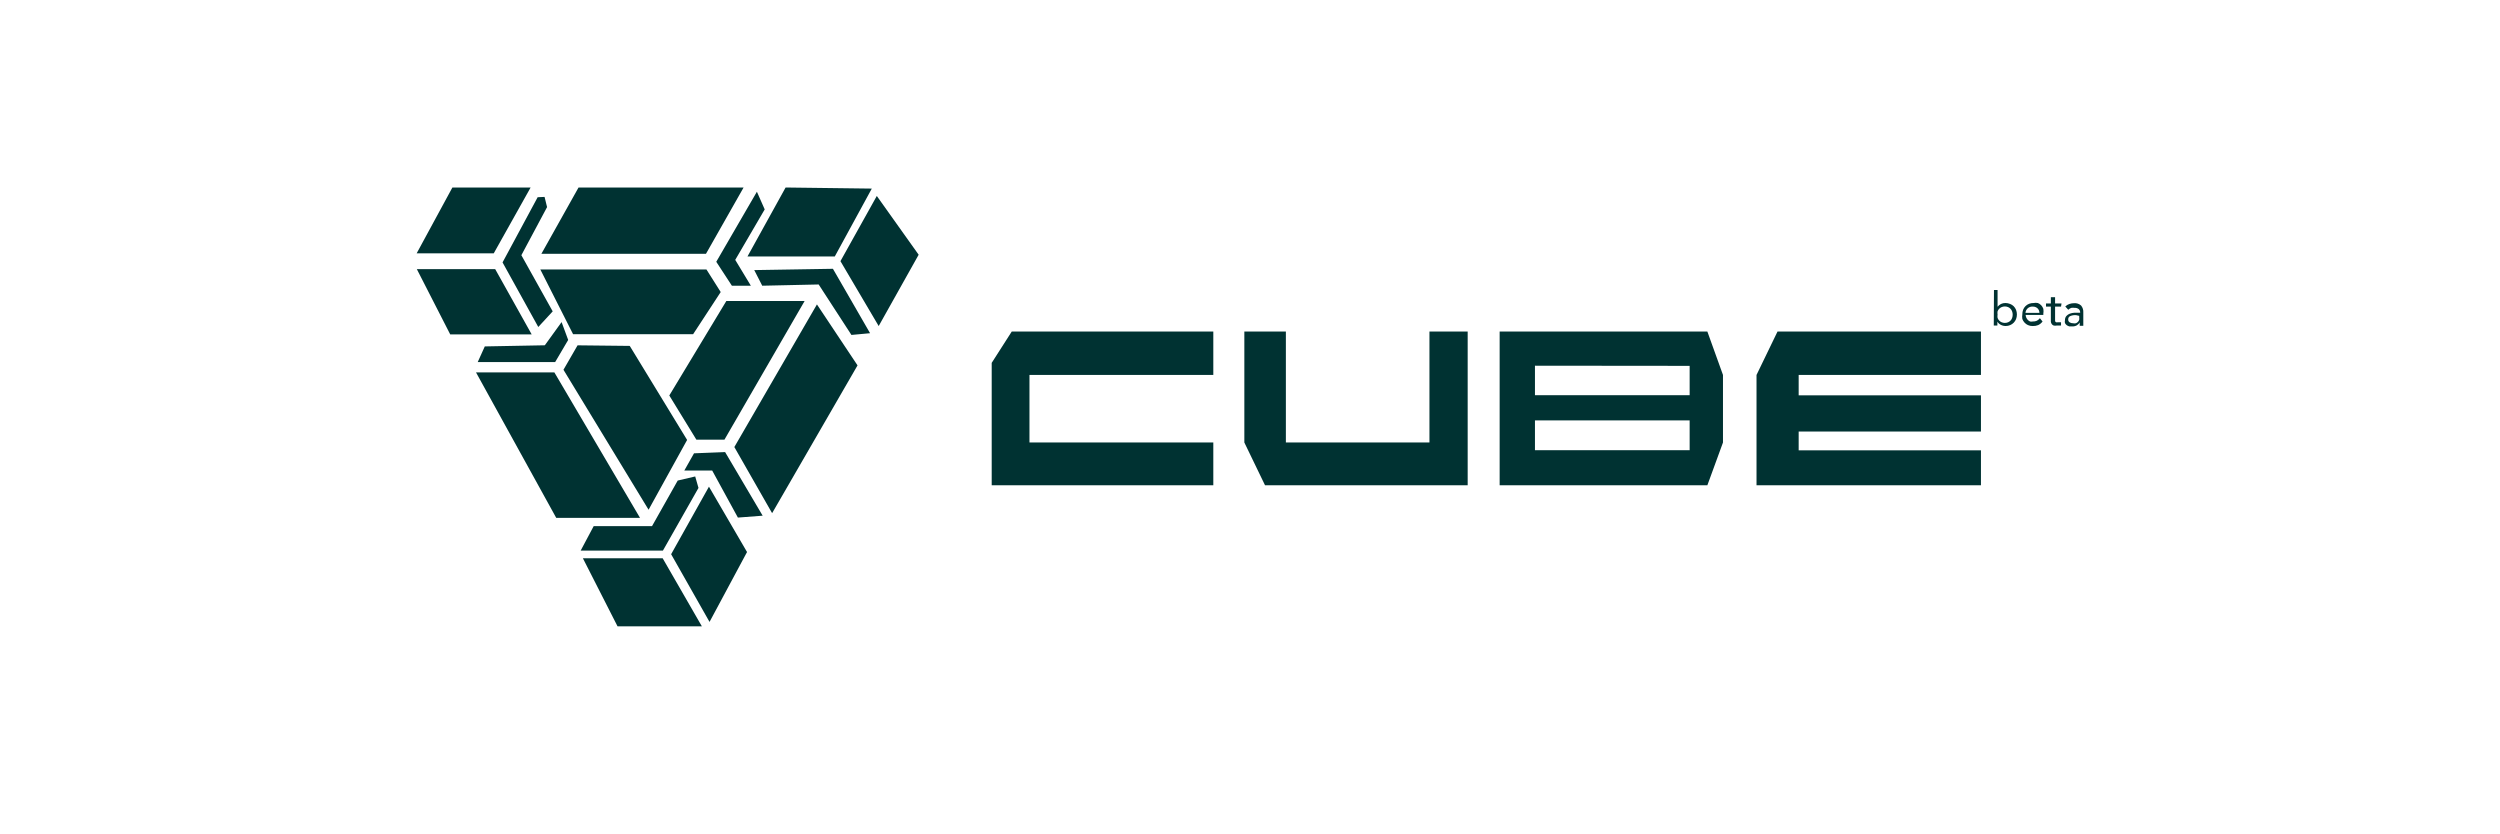
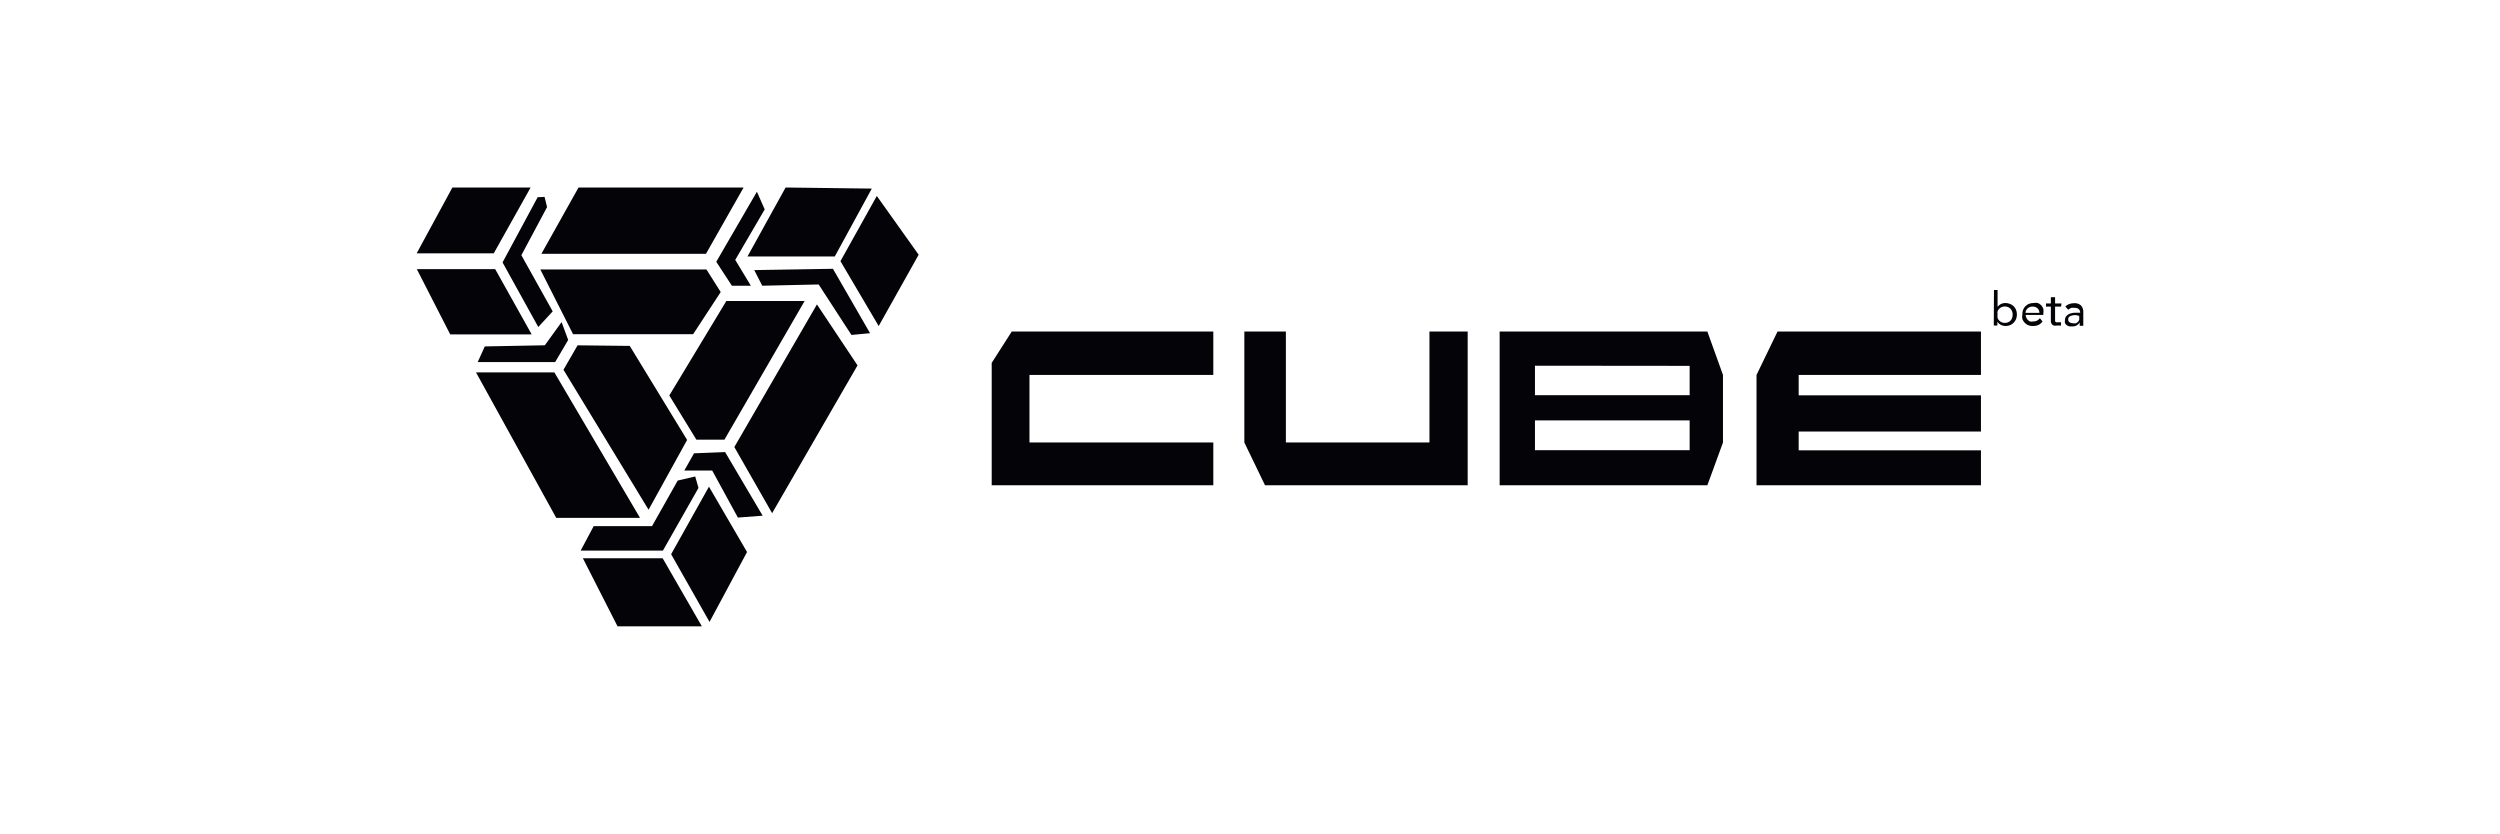
<svg xmlns="http://www.w3.org/2000/svg" width="240" height="80" viewBox="0 0 240 80">
  <g id="cube" transform="translate(-140 -152)">
    <rect id="矩形_19" data-name="矩形 19" width="240" height="80" transform="translate(140 152)" fill="none" />
    <g id="CUBE-2" data-name="CUBE" transform="translate(179.98 170.05)">
-       <path id="icon" d="M155.153,84.105,151.6,90.62h-8.381L146.878,84Zm.481.707-3.491,6.259,3.671,6.229,3.837-6.846Zm-11.766,7.117.767,1.5,5.417-.12,3.145,4.845,1.79-.166-3.566-6.184Zm-8.155,12.037,2.6,4.243h2.693l7.7-13.316H141.19Zm14.173-8.742-7.929,13.692,3.626,6.349,8.2-14.188Zm-11.8,14.294-.933,1.655h2.678l2.467,4.514,2.377-.181L141.07,109.4ZM127,84l-3.566,6.364h15.8L142.846,84Zm17.122.406-3.9,6.725,1.5,2.3h1.821l-1.5-2.483,2.829-4.845ZM126.476,98.083H138l2.648-4.047-1.369-2.167H123.331ZM114.89,84l-3.43,6.319h7.4L122.4,84Zm8.185.933-3.37,6.259,3.43,6.2,1.384-1.5L121.511,90.5l2.468-4.619-.241-.978ZM114.68,98.1H122.5L119,91.839h-7.523ZM118,99.256l-.677,1.5h7.433l1.249-2.121-.632-1.715-1.61,2.227Zm8.907-.105-1.354,2.347,8.17,13.436,3.7-6.7-5.507-9.027Zm-2.227,2.6h-7.523l7.7,13.962H132.9Zm11.841,10.382-2.468,4.378h-5.6l-1.249,2.347H135.1l3.415-6.018-.316-1.1Zm-.632,7.072,3.686,6.5,3.6-6.71-3.656-6.274Zm-5.146,6.921h8.095l-3.761-6.53h-7.658Z" transform="translate(-111.44 -84.05)" fill="#003232" />
-       <path id="c" d="M57.985,9.14H38.636L36.71,12.149V23.9H57.985V19.792H40.336V13.308H57.985Z" transform="translate(18.513 4.637)" fill="#003232" />
-       <path id="u" d="M52.83,9.14V19.792L54.816,23.9H74.27V9.14H70.6V19.792H56.817V9.14Z" transform="translate(26.647 4.637)" fill="#003232" />
-       <path id="b" d="M200.5,93.19l1.5,4.168v6.485l-1.5,4.108H180.56V93.19Zm-16.55,3.28V99.3H198.8V96.485Zm0,5.251v2.859H198.8v-2.859Z" transform="translate(-76.574 -79.413)" fill="#003232" />
-       <path id="e" d="M107.056,9.14v4.168h-17.5v1.956h17.5v3.476h-17.5v1.805h17.5V23.9H85.51V13.308L87.526,9.14Z" transform="translate(43.136 4.637)" fill="#003232" />
+       <path id="icon" d="M155.153,84.105,151.6,90.62h-8.381L146.878,84Zm.481.707-3.491,6.259,3.671,6.229,3.837-6.846Zm-11.766,7.117.767,1.5,5.417-.12,3.145,4.845,1.79-.166-3.566-6.184Zm-8.155,12.037,2.6,4.243h2.693l7.7-13.316H141.19Zm14.173-8.742-7.929,13.692,3.626,6.349,8.2-14.188Zm-11.8,14.294-.933,1.655h2.678l2.467,4.514,2.377-.181L141.07,109.4ZM127,84l-3.566,6.364h15.8L142.846,84Zm17.122.406-3.9,6.725,1.5,2.3h1.821l-1.5-2.483,2.829-4.845ZM126.476,98.083H138l2.648-4.047-1.369-2.167H123.331ZM114.89,84l-3.43,6.319h7.4L122.4,84Zm8.185.933-3.37,6.259,3.43,6.2,1.384-1.5L121.511,90.5l2.468-4.619-.241-.978ZM114.68,98.1H122.5L119,91.839h-7.523ZM118,99.256l-.677,1.5h7.433l1.249-2.121-.632-1.715-1.61,2.227Zm8.907-.105-1.354,2.347,8.17,13.436,3.7-6.7-5.507-9.027Zm-2.227,2.6h-7.523l7.7,13.962H132.9Zm11.841,10.382-2.468,4.378h-5.6l-1.249,2.347H135.1l3.415-6.018-.316-1.1Zm-.632,7.072,3.686,6.5,3.6-6.71-3.656-6.274Zm-5.146,6.921h8.095l-3.761-6.53h-7.658Z" transform="translate(-111.44 -84.05)" fill="#030308" />
+       <path id="c" d="M57.985,9.14H38.636L36.71,12.149V23.9H57.985V19.792H40.336V13.308H57.985Z" transform="translate(18.513 4.637)" fill="#030308" />
+       <path id="u" d="M52.83,9.14V19.792L54.816,23.9H74.27V9.14H70.6V19.792H56.817V9.14Z" transform="translate(26.647 4.637)" fill="#030308" />
+       <path id="b" d="M200.5,93.19l1.5,4.168v6.485l-1.5,4.108H180.56V93.19Zm-16.55,3.28V99.3H198.8V96.485Zm0,5.251v2.859H198.8v-2.859Z" transform="translate(-76.574 -79.413)" fill="#030308" />
+       <path id="e" d="M107.056,9.14v4.168h-17.5v1.956h17.5v3.476h-17.5v1.805h17.5V23.9H85.51V13.308L87.526,9.14Z" transform="translate(43.136 4.637)" fill="#030308" />
      <g id="beta" transform="translate(151.426 9.79)">
-         <path id="路径_504" data-name="路径 504" d="M212.105,90.54h.346v1.61h0a1.038,1.038,0,0,1,.331-.271.948.948,0,0,1,.421-.09,1.189,1.189,0,0,1,.451.09A.993.993,0,0,1,214,92.1a1.084,1.084,0,0,1,.226.346,1.249,1.249,0,0,1,0,.888,1.083,1.083,0,0,1-.226.346,1.008,1.008,0,0,1-.331.226,1.038,1.038,0,0,1-.421.09.978.978,0,0,1-.5-.12.8.8,0,0,1-.316-.3h0v.376h-.346Zm.346,2.362a.9.9,0,0,0,0,.316.707.707,0,0,0,.391.421.813.813,0,0,0,.617,0,.68.68,0,0,0,.391-.421.948.948,0,0,0,0-.617.707.707,0,0,0-.391-.421.812.812,0,0,0-.617,0,.707.707,0,0,0-.241.165.723.723,0,0,0-.15.241A.9.9,0,0,0,212.451,92.9Z" transform="translate(-212.09 -90.54)" fill="#003232" />
-         <path id="路径_505" data-name="路径 505" d="M215.857,93.152a1.083,1.083,0,0,1-.421.346,1.324,1.324,0,0,1-.527.09,1.084,1.084,0,0,1-.451-.09.993.993,0,0,1-.331-.241,1.038,1.038,0,0,1-.211-.346,1.263,1.263,0,0,1,0-.436,1.218,1.218,0,0,1,.075-.451,1.037,1.037,0,0,1,.226-.346,1.007,1.007,0,0,1,.346-.226,1.144,1.144,0,0,1,.436-.075,1.084,1.084,0,0,1,.406,0,.873.873,0,0,1,.316.211.977.977,0,0,1,.211.346,1.413,1.413,0,0,1,0,.466v.12h-1.7a.767.767,0,0,0,.211.481.692.692,0,0,0,.211.15.647.647,0,0,0,.271,0,.842.842,0,0,0,.391-.075.872.872,0,0,0,.286-.241Zm-.3-.828a.6.6,0,0,0-.181-.436.632.632,0,0,0-.466-.166.647.647,0,0,0-.692.6Z" transform="translate(-211.178 -90.128)" fill="#003232" />
-         <path id="路径_506" data-name="路径 506" d="M216.864,91.9h-.572v1.249a.392.392,0,0,0,0,.15.241.241,0,0,0,.09.105.346.346,0,0,0,.181,0h.3v.316h-.406a.767.767,0,0,1-.3,0,.406.406,0,0,1-.181-.135.511.511,0,0,1-.09-.226,2.013,2.013,0,0,1,0-.3V91.9h-.466v-.3h.466V91h.406v.6h.617Z" transform="translate(-210.41 -90.308)" fill="#003232" />
-         <path id="路径_507" data-name="路径 507" d="M216.666,91.7a.993.993,0,0,1,.391-.241,1.369,1.369,0,0,1,.451-.075.888.888,0,0,1,.677.226.948.948,0,0,1,.211.677v1.264h-.346a.754.754,0,0,1,0-.165v-.15h0a.827.827,0,0,1-.271.271.8.8,0,0,1-.421.105h-.3a.753.753,0,0,1-.256-.12.587.587,0,0,1-.166-.2.557.557,0,0,1,0-.271.587.587,0,0,1,.135-.406.813.813,0,0,1,.331-.226,1.625,1.625,0,0,1,.436-.09h.557a.436.436,0,0,0-.135-.346.572.572,0,0,0-.391-.12,1.038,1.038,0,0,0-.331,0,.8.8,0,0,0-.286.181Zm1.023.828a1.264,1.264,0,0,0-.542.09.316.316,0,0,0-.2.316.3.3,0,0,0,.135.286.617.617,0,0,0,.331.09.647.647,0,0,0,.271,0,.556.556,0,0,0,.2-.135.6.6,0,0,0,.12-.2.843.843,0,0,0,0-.241V92.6Z" transform="translate(-209.805 -90.117)" fill="#003232" />
+         <path id="路径_504" data-name="路径 504" d="M212.105,90.54h.346v1.61h0a1.038,1.038,0,0,1,.331-.271.948.948,0,0,1,.421-.09,1.189,1.189,0,0,1,.451.09A.993.993,0,0,1,214,92.1a1.084,1.084,0,0,1,.226.346,1.249,1.249,0,0,1,0,.888,1.083,1.083,0,0,1-.226.346,1.008,1.008,0,0,1-.331.226,1.038,1.038,0,0,1-.421.09.978.978,0,0,1-.5-.12.8.8,0,0,1-.316-.3h0v.376h-.346Zm.346,2.362a.9.9,0,0,0,0,.316.707.707,0,0,0,.391.421.813.813,0,0,0,.617,0,.68.68,0,0,0,.391-.421.948.948,0,0,0,0-.617.707.707,0,0,0-.391-.421.812.812,0,0,0-.617,0,.707.707,0,0,0-.241.165.723.723,0,0,0-.15.241A.9.9,0,0,0,212.451,92.9Z" transform="translate(-212.09 -90.54)" fill="#030308" />
+         <path id="路径_505" data-name="路径 505" d="M215.857,93.152a1.083,1.083,0,0,1-.421.346,1.324,1.324,0,0,1-.527.09,1.084,1.084,0,0,1-.451-.09.993.993,0,0,1-.331-.241,1.038,1.038,0,0,1-.211-.346,1.263,1.263,0,0,1,0-.436,1.218,1.218,0,0,1,.075-.451,1.037,1.037,0,0,1,.226-.346,1.007,1.007,0,0,1,.346-.226,1.144,1.144,0,0,1,.436-.075,1.084,1.084,0,0,1,.406,0,.873.873,0,0,1,.316.211.977.977,0,0,1,.211.346,1.413,1.413,0,0,1,0,.466v.12h-1.7a.767.767,0,0,0,.211.481.692.692,0,0,0,.211.15.647.647,0,0,0,.271,0,.842.842,0,0,0,.391-.075.872.872,0,0,0,.286-.241Zm-.3-.828a.6.6,0,0,0-.181-.436.632.632,0,0,0-.466-.166.647.647,0,0,0-.692.6Z" transform="translate(-211.178 -90.128)" fill="#030308" />
+         <path id="路径_506" data-name="路径 506" d="M216.864,91.9h-.572v1.249a.392.392,0,0,0,0,.15.241.241,0,0,0,.09.105.346.346,0,0,0,.181,0h.3v.316h-.406a.767.767,0,0,1-.3,0,.406.406,0,0,1-.181-.135.511.511,0,0,1-.09-.226,2.013,2.013,0,0,1,0-.3V91.9h-.466v-.3h.466V91h.406v.6h.617Z" transform="translate(-210.41 -90.308)" fill="#030308" />
+         <path id="路径_507" data-name="路径 507" d="M216.666,91.7a.993.993,0,0,1,.391-.241,1.369,1.369,0,0,1,.451-.075.888.888,0,0,1,.677.226.948.948,0,0,1,.211.677v1.264h-.346a.754.754,0,0,1,0-.165v-.15h0a.827.827,0,0,1-.271.271.8.8,0,0,1-.421.105h-.3a.753.753,0,0,1-.256-.12.587.587,0,0,1-.166-.2.557.557,0,0,1,0-.271.587.587,0,0,1,.135-.406.813.813,0,0,1,.331-.226,1.625,1.625,0,0,1,.436-.09h.557a.436.436,0,0,0-.135-.346.572.572,0,0,0-.391-.12,1.038,1.038,0,0,0-.331,0,.8.8,0,0,0-.286.181Zm1.023.828a1.264,1.264,0,0,0-.542.09.316.316,0,0,0-.2.316.3.3,0,0,0,.135.286.617.617,0,0,0,.331.09.647.647,0,0,0,.271,0,.556.556,0,0,0,.2-.135.6.6,0,0,0,.12-.2.843.843,0,0,0,0-.241V92.6Z" transform="translate(-209.805 -90.117)" fill="#030308" />
      </g>
    </g>
  </g>
</svg>
